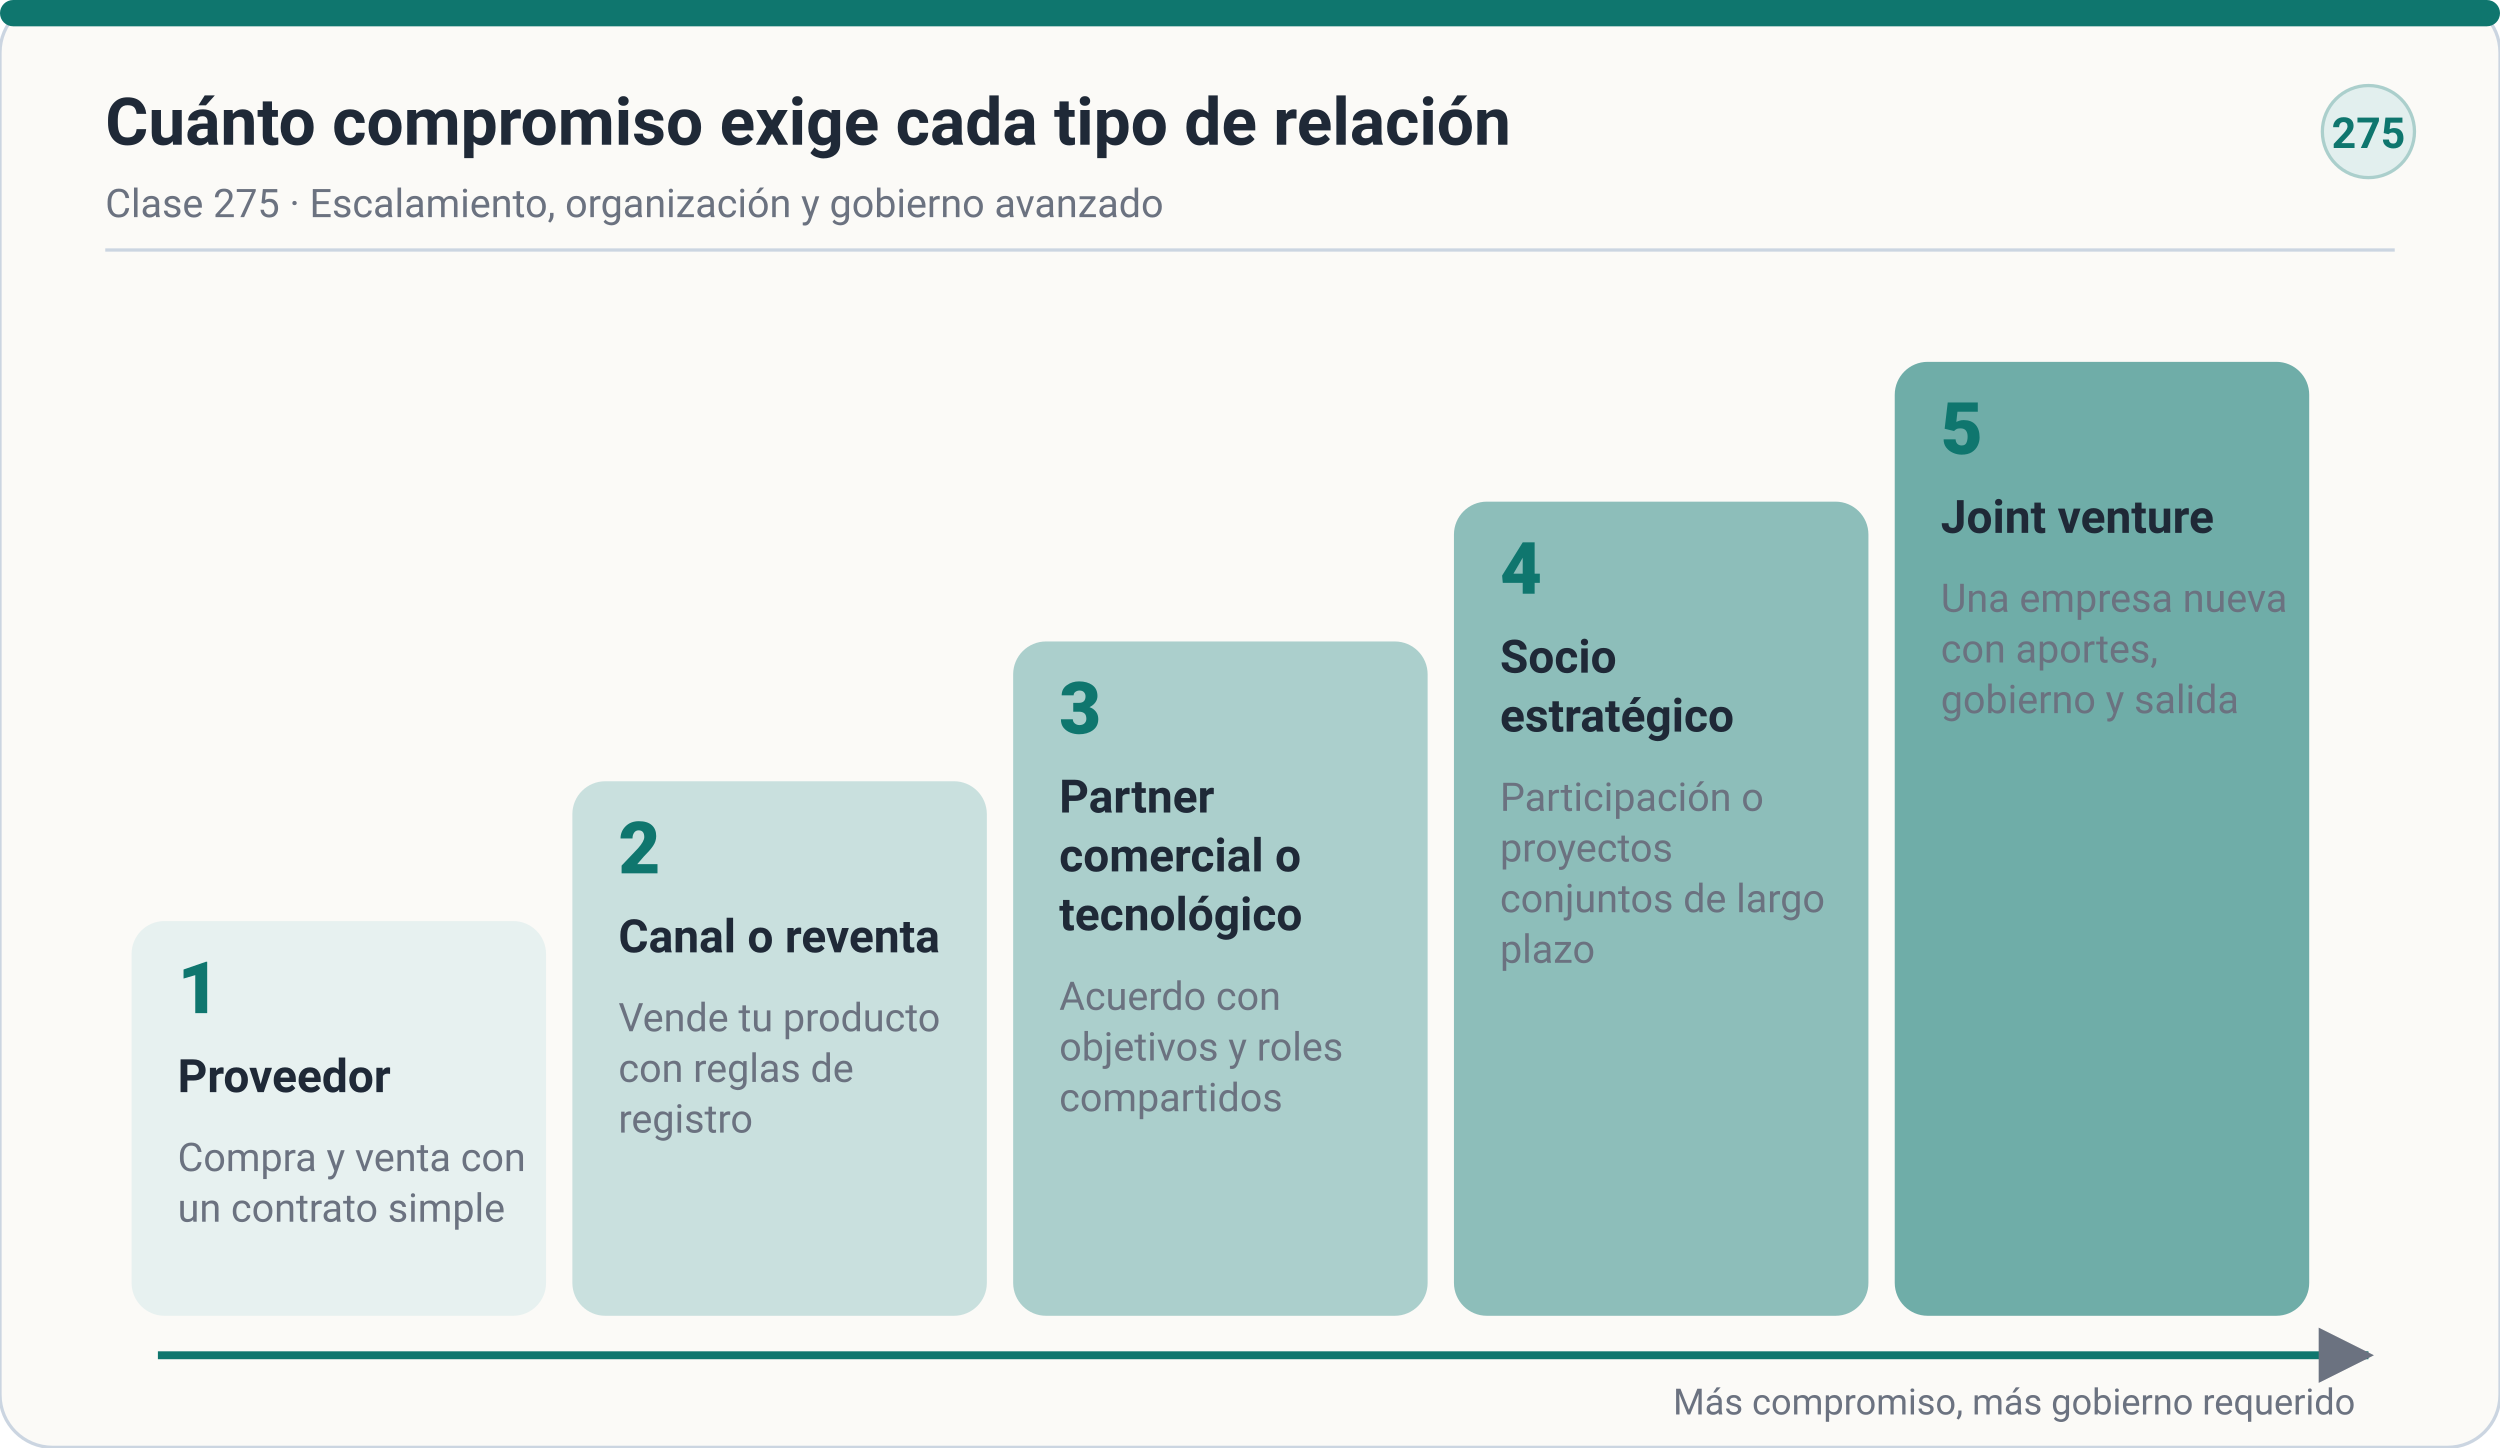
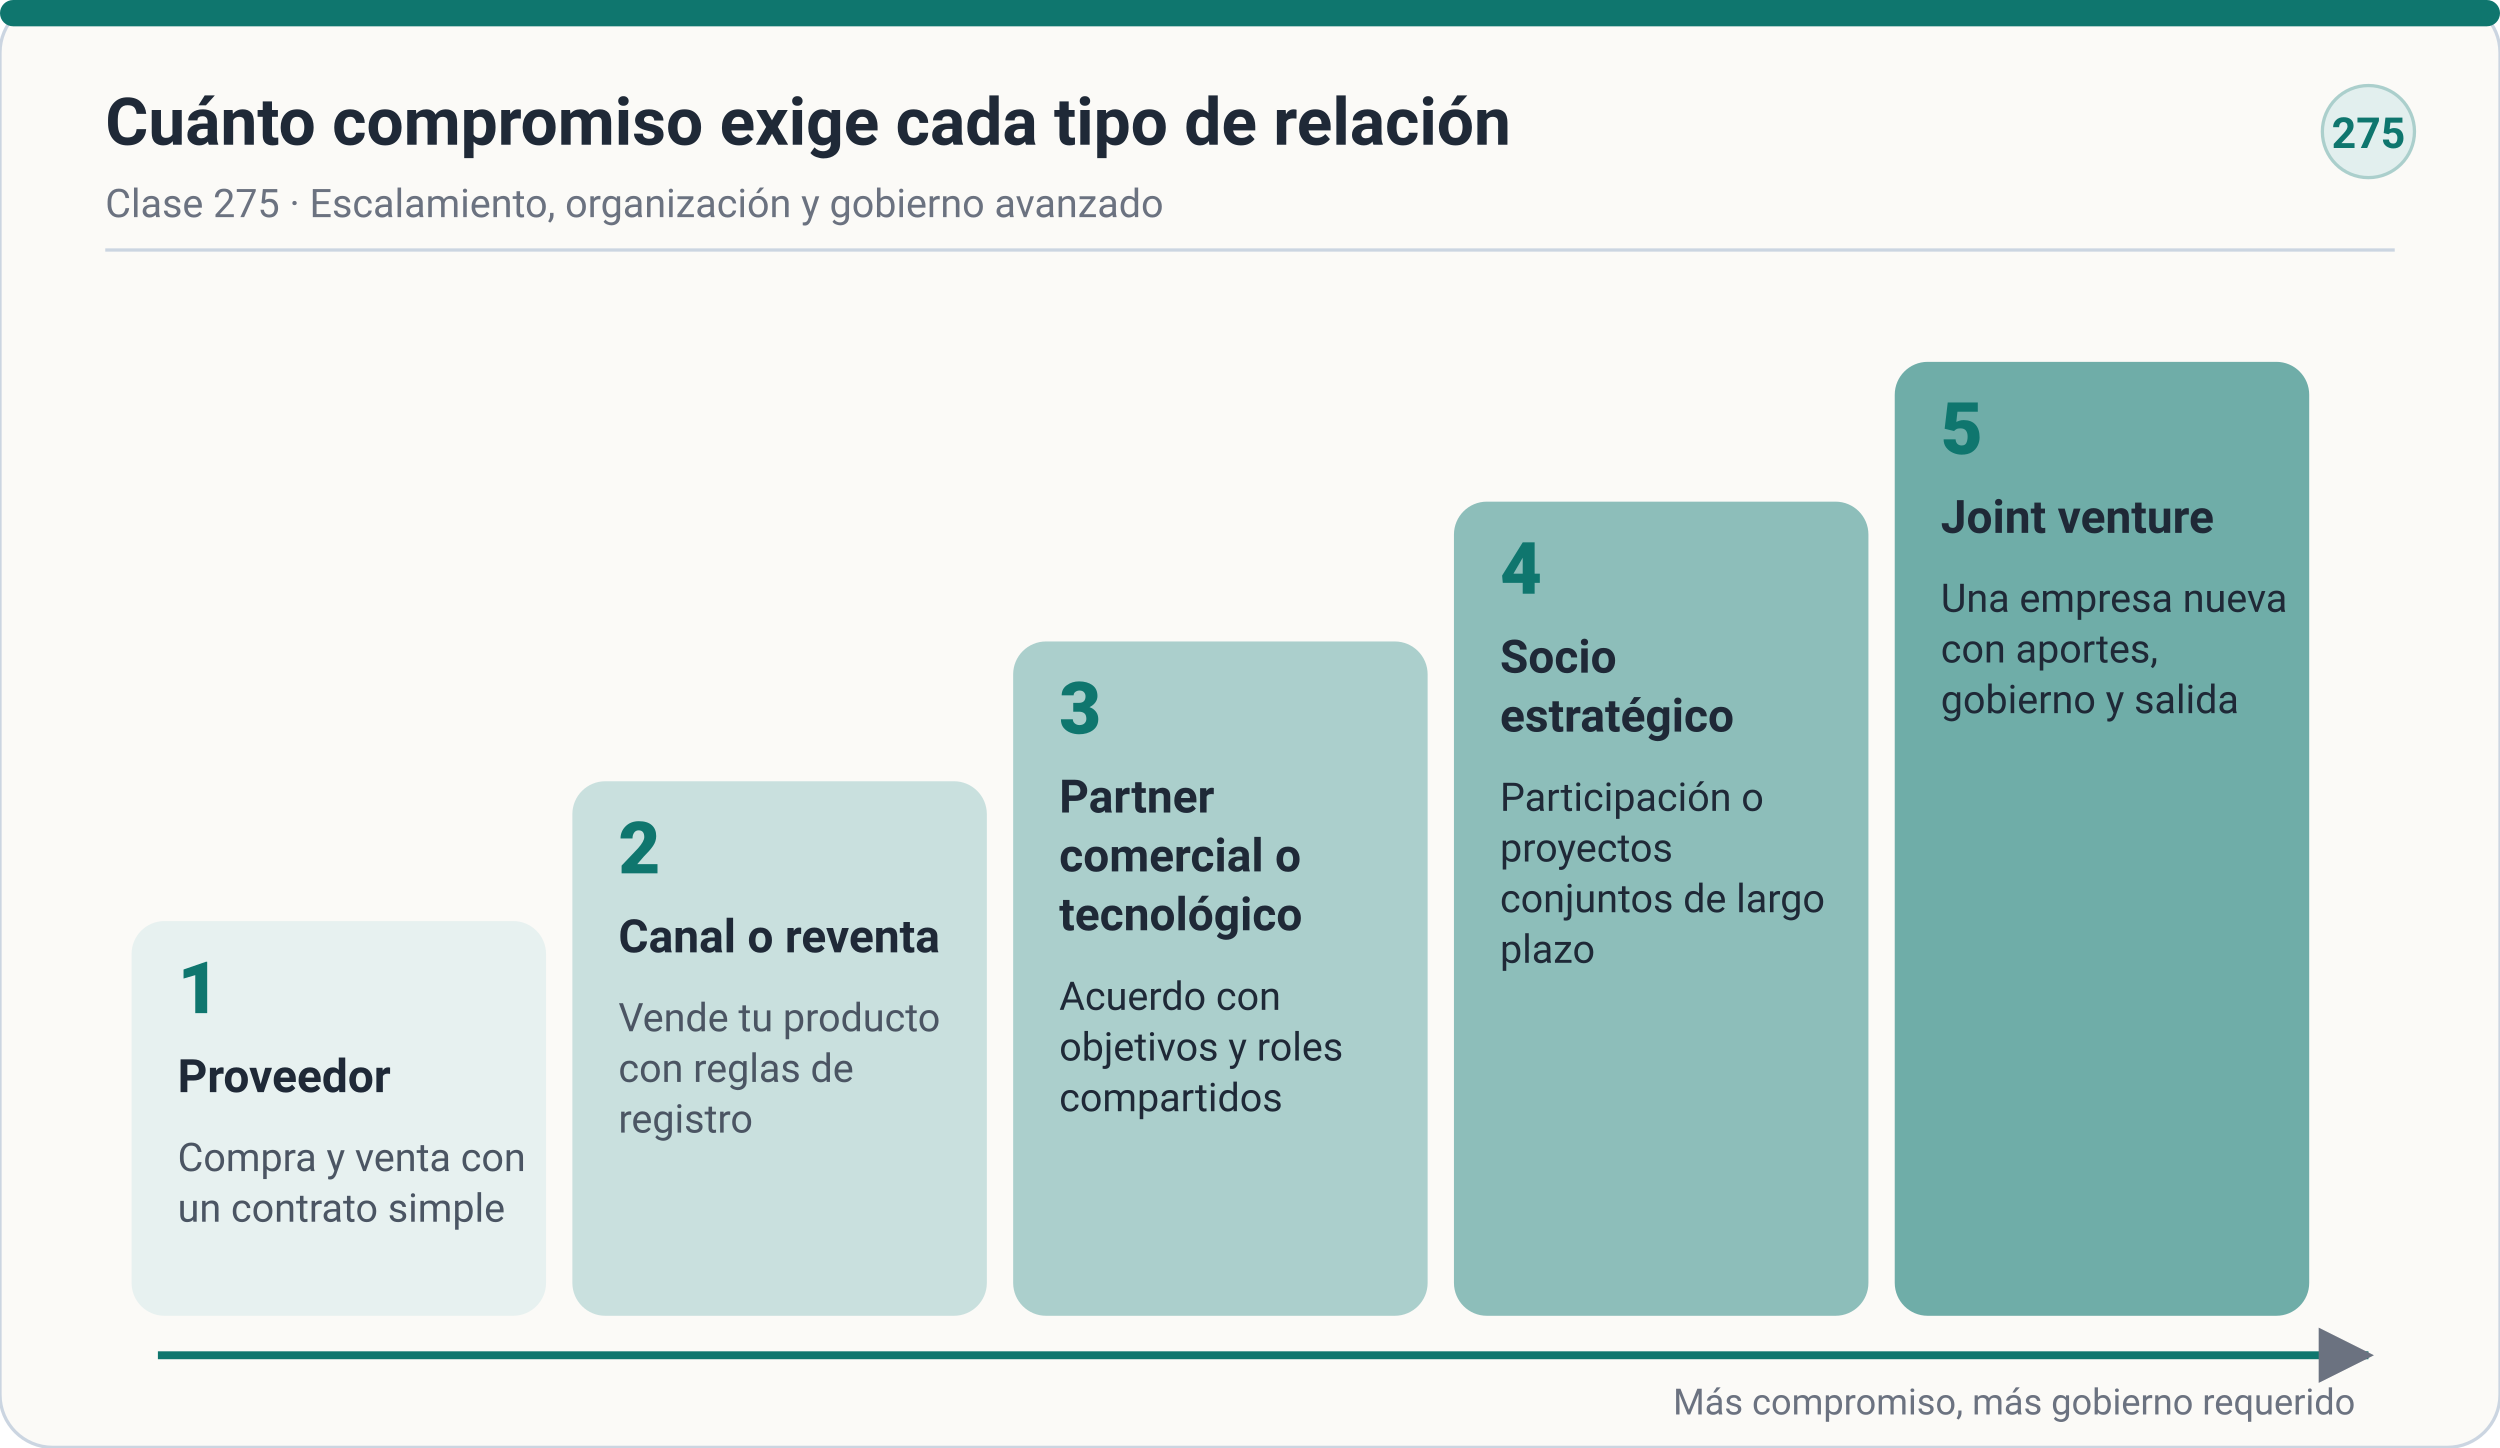
<svg xmlns="http://www.w3.org/2000/svg" viewBox="0 0 760 440" width="760" height="440" role="img" aria-labelledby="t d" font-family="system-ui, -apple-system, 'Segoe UI', Roboto, Arial, sans-serif">
  <defs>
    <marker id="fl" viewBox="0 0 10 10" refX="9" refY="5" markerWidth="7" markerHeight="7" orient="auto-start-reverse">
      <path d="M0,0 L10,5 L0,10 z" fill="#6B7280" />
    </marker>
    <marker id="fa" viewBox="0 0 10 10" refX="9" refY="5" markerWidth="7" markerHeight="7" orient="auto-start-reverse">
      <path d="M0,0 L10,5 L0,10 z" fill="#0F766E" />
    </marker>
  </defs>
  <rect width="760" height="440" rx="16" fill="#FBFAF7" stroke="#CBD5E1" />
  <rect x="0" y="0" width="760" height="8" rx="4" fill="#0F766E" />
  <text x="32.0" y="44.0" font-size="20" text-anchor="start" fill="#1F2937" font-weight="700">
    <tspan x="32.0" dy="0.0">Cuánto compromiso exige cada tipo de relación</tspan>
  </text>
  <text x="32.0" y="66.0" font-size="12" text-anchor="start" fill="#6B7280" font-weight="400">
    <tspan x="32.0" dy="0.0">Clase 275 · Escalamiento, organización y gobierno avanzado</tspan>
  </text>
  <line x1="32" y1="76" x2="728" y2="76" stroke="#CBD5E1" />
  <rect x="40.0" y="280.0" width="126.0" height="120.0" rx="10" fill="#E7F1F0" />
  <text x="54.0" y="308.0" font-size="22" text-anchor="start" fill="#0F766E" font-weight="800">
    <tspan x="54.0" dy="0.0">1</tspan>
  </text>
  <text x="54.0" y="332.0" font-size="14" text-anchor="start" fill="#1F2937" font-weight="700">
    <tspan x="54.0" dy="0.0">Proveedor</tspan>
  </text>
-   <text x="54.0" y="356.0" font-size="12" text-anchor="start" fill="#6B7280" font-weight="400">
+   <text x="54.0" y="356.0" font-size="12" text-anchor="start" fill="#4B5563" font-weight="400">
    <tspan x="54.0" dy="0.0">Compra y venta con</tspan>
    <tspan x="54.0" dy="15.4">un contrato simple</tspan>
  </text>
  <rect x="174.0" y="237.5" width="126.0" height="162.5" rx="10" fill="#C9E0DE" />
  <text x="188.0" y="265.5" font-size="22" text-anchor="start" fill="#0F766E" font-weight="800">
    <tspan x="188.0" dy="0.0">2</tspan>
  </text>
  <text x="188.0" y="289.5" font-size="14" text-anchor="start" fill="#1F2937" font-weight="700">
    <tspan x="188.0" dy="0.0">Canal o reventa</tspan>
  </text>
-   <text x="188.0" y="313.5" font-size="12" text-anchor="start" fill="#6B7280" font-weight="400">
+   <text x="188.0" y="313.5" font-size="12" text-anchor="start" fill="#4B5563" font-weight="400">
    <tspan x="188.0" dy="0.0">Vende tu producto</tspan>
    <tspan x="188.0" dy="15.4">con reglas de</tspan>
    <tspan x="188.0" dy="15.4">registro</tspan>
  </text>
  <rect x="308.0" y="195.0" width="126.0" height="205.0" rx="10" fill="#ABCFCC" />
  <text x="322.0" y="223.0" font-size="22" text-anchor="start" fill="#0F766E" font-weight="800">
    <tspan x="322.0" dy="0.0">3</tspan>
  </text>
  <text x="322.0" y="247.0" font-size="14" text-anchor="start" fill="#1F2937" font-weight="700">
    <tspan x="322.0" dy="0.0">Partner</tspan>
    <tspan x="322.0" dy="17.9">comercial o</tspan>
    <tspan x="322.0" dy="17.9">tecnológico</tspan>
  </text>
-   <text x="322.0" y="307.0" font-size="12" text-anchor="start" fill="#6B7280" font-weight="400">
+   <text x="322.0" y="307.0" font-size="12" text-anchor="start" fill="#1F2937" font-weight="400">
    <tspan x="322.0" dy="0.0">Acuerdo con</tspan>
    <tspan x="322.0" dy="15.4">objetivos y roles</tspan>
    <tspan x="322.0" dy="15.4">compartidos</tspan>
  </text>
  <rect x="442.0" y="152.5" width="126.0" height="247.5" rx="10" fill="#8DBEBA" />
  <text x="456.0" y="180.5" font-size="22" text-anchor="start" fill="#0F766E" font-weight="800">
    <tspan x="456.0" dy="0.0">4</tspan>
  </text>
  <text x="456.0" y="204.5" font-size="14" text-anchor="start" fill="#1F2937" font-weight="700">
    <tspan x="456.0" dy="0.0">Socio</tspan>
    <tspan x="456.0" dy="17.9">estratégico</tspan>
  </text>
-   <text x="456.0" y="246.5" font-size="12" text-anchor="start" fill="#6B7280" font-weight="400">
+   <text x="456.0" y="246.5" font-size="12" text-anchor="start" fill="#1F2937" font-weight="400">
    <tspan x="456.0" dy="0.0">Participación o</tspan>
    <tspan x="456.0" dy="15.4">proyectos</tspan>
    <tspan x="456.0" dy="15.4">conjuntos de largo</tspan>
    <tspan x="456.0" dy="15.4">plazo</tspan>
  </text>
  <rect x="576.0" y="110.0" width="126.0" height="290.0" rx="10" fill="#6FADA8" />
  <text x="590.0" y="138.0" font-size="22" text-anchor="start" fill="#0F766E" font-weight="800">
    <tspan x="590.0" dy="0.0">5</tspan>
  </text>
  <text x="590.0" y="162.0" font-size="14" text-anchor="start" fill="#1F2937" font-weight="700">
    <tspan x="590.0" dy="0.0">Joint venture</tspan>
  </text>
-   <text x="590.0" y="186.0" font-size="12" text-anchor="start" fill="#6B7280" font-weight="400">
+   <text x="590.0" y="186.0" font-size="12" text-anchor="start" fill="#1F2937" font-weight="400">
    <tspan x="590.0" dy="0.0">Una empresa nueva</tspan>
    <tspan x="590.0" dy="15.4">con aportes,</tspan>
    <tspan x="590.0" dy="15.4">gobierno y salida</tspan>
  </text>
  <line x1="48.0" y1="412.0" x2="720.0" y2="412.0" stroke="#0F766E" stroke-width="2.4" marker-end="url(#fl)" />
  <text x="716.0" y="430.0" font-size="11" text-anchor="end" fill="#6B7280" font-weight="400">
    <tspan x="716.0" dy="0.0">Más compromiso, más gobierno requerido</tspan>
  </text>
  <circle cx="720" cy="40" r="14" fill="#E2EFEE" stroke="#ABCFCC" />
  <text x="720" y="45" font-size="13" text-anchor="middle" fill="#0F766E" font-weight="700">275</text>
</svg>
